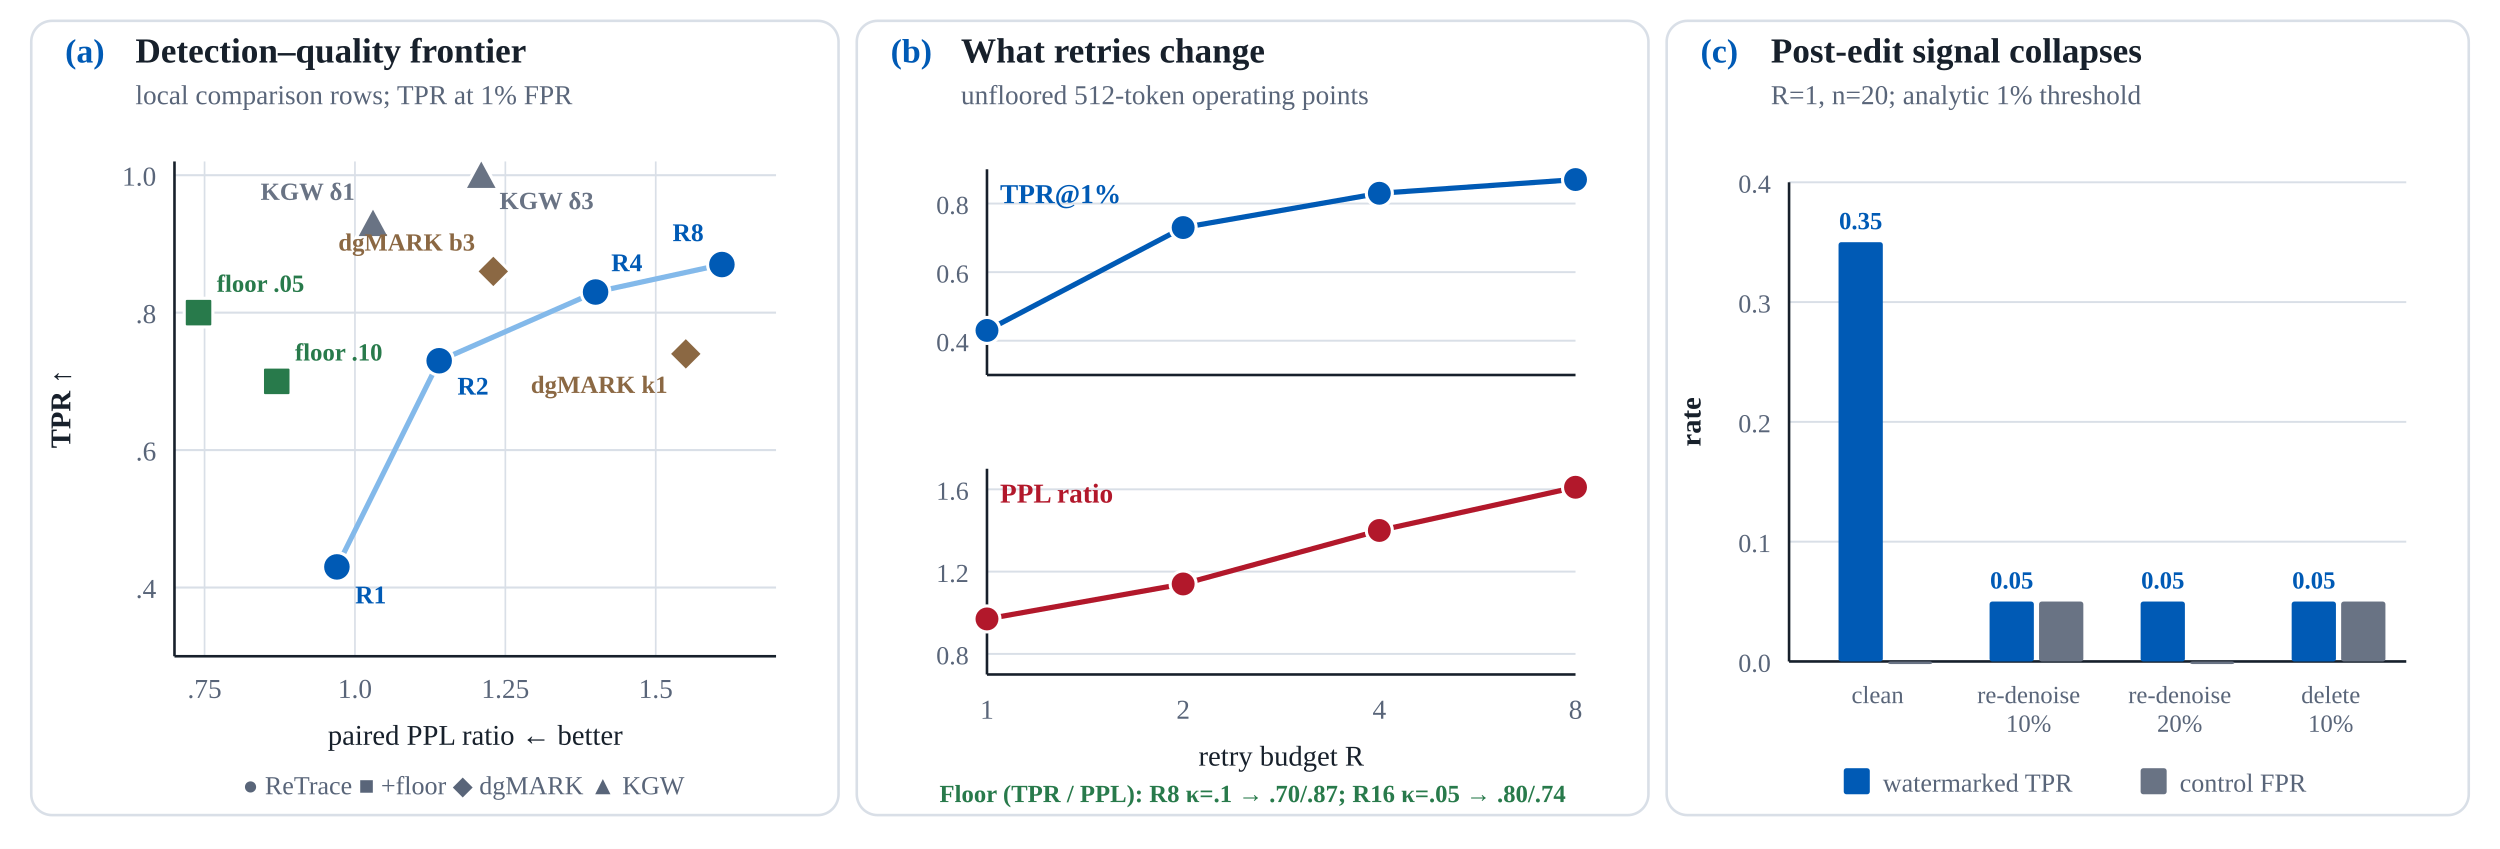
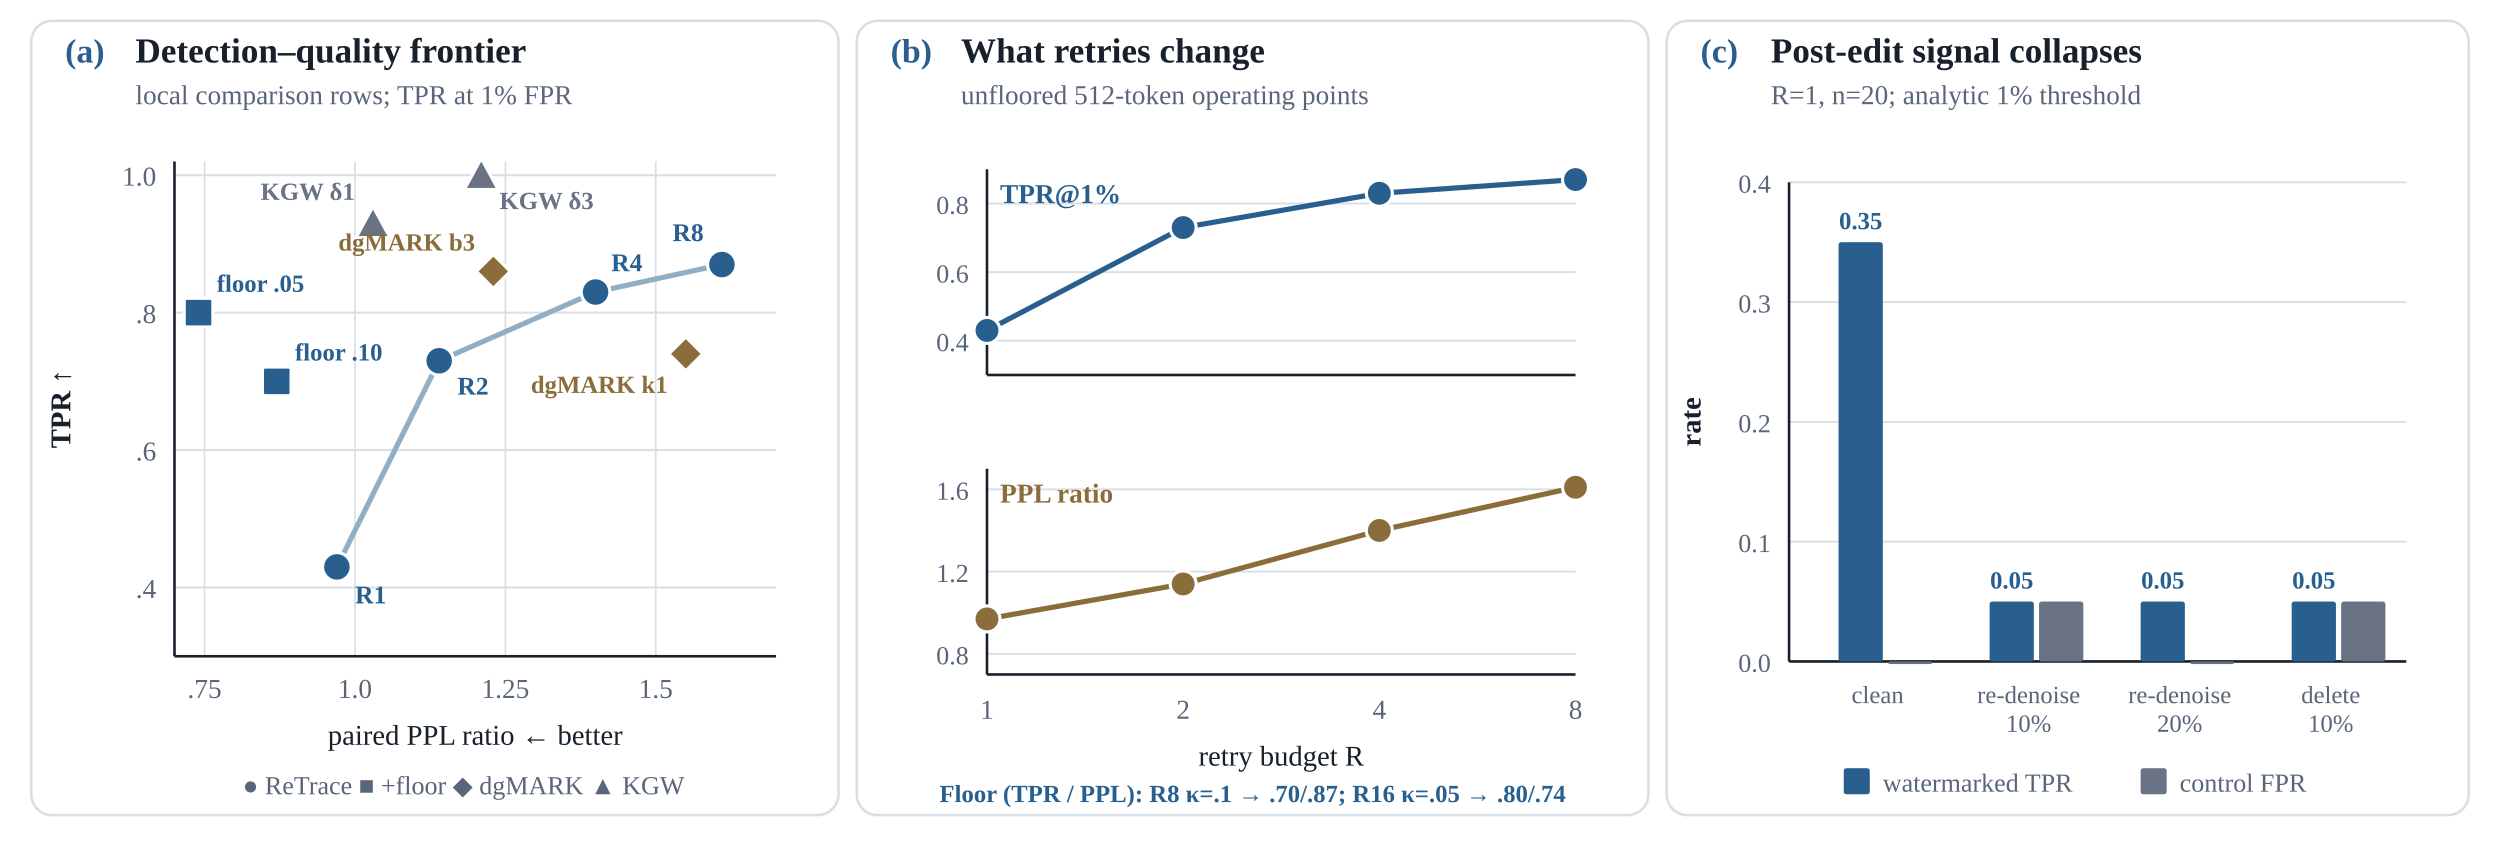
<svg xmlns="http://www.w3.org/2000/svg" width="960" height="326" viewBox="0 0 960 326">
  <style>text { font-family: 'Times New Roman', 'Liberation Serif', serif; }</style>
  <rect width="100%" height="100%" fill="white" />
  <rect x="12" y="8" width="310" height="305" rx="8" fill="white" stroke="#D9DFE7" stroke-width="1" />
  <rect x="329" y="8" width="304" height="305" rx="8" fill="white" stroke="#D9DFE7" stroke-width="1" />
  <rect x="640" y="8" width="308" height="305" rx="8" fill="white" stroke="#D9DFE7" stroke-width="1" />
-   <text x="25" y="24" font-size="13" fill="#005AB5" font-weight="bold" font-style="normal" text-anchor="start">(a)</text>
+   <text x="25" y="24" font-size="13" fill="#285F8F" font-weight="bold" font-style="normal" text-anchor="start">(a)</text>
  <text x="52" y="24" font-size="13.5" fill="#17202B" font-weight="bold" font-style="normal" text-anchor="start">Detection–quality frontier</text>
  <text x="52" y="40" font-size="10.5" fill="#596579" font-weight="normal" font-style="normal" text-anchor="start">local comparison rows; TPR at 1% FPR</text>
  <line x1="67" y1="225.611" x2="298" y2="225.611" stroke="#D9DFE7" stroke-width="0.8" />
  <text x="60" y="229.611" font-size="10.5" fill="#596579" font-weight="normal" font-style="normal" text-anchor="end">.4</text>
  <line x1="67" y1="172.833" x2="298" y2="172.833" stroke="#D9DFE7" stroke-width="0.8" />
  <text x="60" y="176.833" font-size="10.5" fill="#596579" font-weight="normal" font-style="normal" text-anchor="end">.6</text>
  <line x1="67" y1="120.056" x2="298" y2="120.056" stroke="#D9DFE7" stroke-width="0.8" />
  <text x="60" y="124.056" font-size="10.5" fill="#596579" font-weight="normal" font-style="normal" text-anchor="end">.8</text>
  <line x1="67" y1="67.278" x2="298" y2="67.278" stroke="#D9DFE7" stroke-width="0.8" />
  <text x="60" y="71.278" font-size="10.5" fill="#596579" font-weight="normal" font-style="normal" text-anchor="end">1.0</text>
  <line x1="78.55" y1="62" x2="78.55" y2="252" stroke="#D9DFE7" stroke-width="0.65" />
  <text x="78.55" y="268" font-size="10.5" fill="#596579" font-weight="normal" font-style="normal" text-anchor="middle">.75</text>
  <line x1="136.3" y1="62" x2="136.3" y2="252" stroke="#D9DFE7" stroke-width="0.65" />
  <text x="136.3" y="268" font-size="10.5" fill="#596579" font-weight="normal" font-style="normal" text-anchor="middle">1.0</text>
  <line x1="194.05" y1="62" x2="194.05" y2="252" stroke="#D9DFE7" stroke-width="0.65" />
  <text x="194.05" y="268" font-size="10.5" fill="#596579" font-weight="normal" font-style="normal" text-anchor="middle">1.25</text>
  <line x1="251.8" y1="62" x2="251.8" y2="252" stroke="#D9DFE7" stroke-width="0.65" />
  <text x="251.8" y="268" font-size="10.5" fill="#596579" font-weight="normal" font-style="normal" text-anchor="middle">1.5</text>
  <line x1="67" y1="252" x2="298" y2="252" stroke="#17202B" stroke-width="1" />
  <line x1="67" y1="62" x2="67" y2="252" stroke="#17202B" stroke-width="1" />
  <text x="182.5" y="286" font-size="11" fill="#17202B" font-weight="normal" font-style="normal" text-anchor="middle">paired PPL ratio  ← better</text>
  <text x="27" y="157.0" font-size="11" fill="#17202B" font-weight="bold" font-style="normal" text-anchor="middle" transform="rotate(-90 27 157.0)">TPR ↑</text>
-   <polyline points="129.37,217.694 168.64,138.528 228.7,112.139 277.21,101.583" fill="none" stroke="#83B9EA" stroke-width="2" />
-   <circle cx="129.37" cy="217.694" r="5.5" fill="#005AB5" stroke="white" stroke-width="1.2" />
-   <text x="136.37" y="231.694" font-size="9.8" fill="#005AB5" font-weight="bold" font-style="normal" text-anchor="start">R1</text>
-   <circle cx="168.64" cy="138.528" r="5.5" fill="#005AB5" stroke="white" stroke-width="1.2" />
-   <text x="175.64" y="151.528" font-size="9.8" fill="#005AB5" font-weight="bold" font-style="normal" text-anchor="start">R2</text>
-   <circle cx="228.7" cy="112.139" r="5.5" fill="#005AB5" stroke="white" stroke-width="1.2" />
-   <text x="234.7" y="104.139" font-size="9.8" fill="#005AB5" font-weight="bold" font-style="normal" text-anchor="start">R4</text>
-   <circle cx="277.21" cy="101.583" r="5.5" fill="#005AB5" stroke="white" stroke-width="1.2" />
-   <text x="270.21" y="92.583" font-size="9.8" fill="#005AB5" font-weight="bold" font-style="normal" text-anchor="end">R8</text>
-   <rect x="100.77" y="140.944" width="11.0" height="11.0" rx="1" fill="#287A4B" stroke="white" stroke-width="1.2" />
-   <text x="113.27" y="138.444" font-size="9.5" fill="#287A4B" font-weight="bold" font-style="normal" text-anchor="start">floor .10</text>
-   <rect x="70.74" y="114.556" width="11.0" height="11.0" rx="1" fill="#287A4B" stroke="white" stroke-width="1.2" />
-   <text x="83.24" y="112.056" font-size="9.5" fill="#287A4B" font-weight="bold" font-style="normal" text-anchor="start">floor .05</text>
+   <polyline points="129.37,217.694 168.64,138.528 228.7,112.139 277.21,101.583" fill="none" stroke="#91AFC4" stroke-width="2" />
+   <circle cx="129.37" cy="217.694" r="5.5" fill="#285F8F" stroke="white" stroke-width="1.2" />
+   <text x="136.37" y="231.694" font-size="9.8" fill="#285F8F" font-weight="bold" font-style="normal" text-anchor="start">R1</text>
+   <circle cx="168.64" cy="138.528" r="5.5" fill="#285F8F" stroke="white" stroke-width="1.2" />
+   <text x="175.64" y="151.528" font-size="9.8" fill="#285F8F" font-weight="bold" font-style="normal" text-anchor="start">R2</text>
+   <circle cx="228.7" cy="112.139" r="5.5" fill="#285F8F" stroke="white" stroke-width="1.2" />
+   <text x="234.7" y="104.139" font-size="9.8" fill="#285F8F" font-weight="bold" font-style="normal" text-anchor="start">R4</text>
+   <circle cx="277.21" cy="101.583" r="5.5" fill="#285F8F" stroke="white" stroke-width="1.2" />
+   <text x="270.21" y="92.583" font-size="9.8" fill="#285F8F" font-weight="bold" font-style="normal" text-anchor="end">R8</text>
+   <rect x="100.77" y="140.944" width="11.0" height="11.0" rx="1" fill="#285F8F" stroke="white" stroke-width="1.2" />
+   <text x="113.27" y="138.444" font-size="9.5" fill="#285F8F" font-weight="bold" font-style="normal" text-anchor="start">floor .10</text>
+   <rect x="70.74" y="114.556" width="11.0" height="11.0" rx="1" fill="#285F8F" stroke="white" stroke-width="1.2" />
+   <text x="83.24" y="112.056" font-size="9.5" fill="#285F8F" font-weight="bold" font-style="normal" text-anchor="start">floor .05</text>
  <polygon points="143.23,79.25 149.73,91.25 136.73,91.25" fill="#697384" stroke="white" stroke-width="1.2" />
  <text x="136.23" y="76.75" font-size="9.5" fill="#697384" font-weight="bold" font-style="normal" text-anchor="end">KGW δ1</text>
  <polygon points="184.81,60.778 191.31,72.778 178.31,72.778" fill="#697384" stroke="white" stroke-width="1.2" />
  <text x="191.81" y="80.278" font-size="9.5" fill="#697384" font-weight="bold" font-style="normal" text-anchor="start">KGW δ3</text>
-   <polygon points="263.35,129.389 269.85,135.889 263.35,142.389 256.85,135.889" fill="#8B6843" stroke="white" stroke-width="1.2" />
-   <text x="256.35" y="150.889" font-size="9.5" fill="#8B6843" font-weight="bold" font-style="normal" text-anchor="end">dgMARK k1</text>
-   <polygon points="189.43,97.722 195.93,104.222 189.43,110.722 182.93,104.222" fill="#8B6843" stroke="white" stroke-width="1.2" />
-   <text x="182.43" y="96.222" font-size="9.5" fill="#8B6843" font-weight="bold" font-style="normal" text-anchor="end">dgMARK b3</text>
+   <polygon points="263.35,129.389 269.85,135.889 263.35,142.389 256.85,135.889" fill="#8A6D3B" stroke="white" stroke-width="1.2" />
+   <text x="256.35" y="150.889" font-size="9.5" fill="#8A6D3B" font-weight="bold" font-style="normal" text-anchor="end">dgMARK k1</text>
+   <polygon points="189.43,97.722 195.93,104.222 189.43,110.722 182.93,104.222" fill="#8A6D3B" stroke="white" stroke-width="1.2" />
+   <text x="182.43" y="96.222" font-size="9.5" fill="#8A6D3B" font-weight="bold" font-style="normal" text-anchor="end">dgMARK b3</text>
  <text x="178" y="305" font-size="10" fill="#596579" font-weight="normal" font-style="normal" text-anchor="middle">● ReTrace   ■ +floor   ◆ dgMARK   ▲ KGW</text>
-   <text x="342" y="24" font-size="13" fill="#005AB5" font-weight="bold" font-style="normal" text-anchor="start">(b)</text>
+   <text x="342" y="24" font-size="13" fill="#285F8F" font-weight="bold" font-style="normal" text-anchor="start">(b)</text>
  <text x="369" y="24" font-size="13.5" fill="#17202B" font-weight="bold" font-style="normal" text-anchor="start">What retries change</text>
  <text x="369" y="40" font-size="10.5" fill="#596579" font-weight="normal" font-style="normal" text-anchor="start">unfloored 512-token operating points</text>
  <line x1="379" y1="130.833" x2="605" y2="130.833" stroke="#D9DFE7" stroke-width="0.75" />
  <text x="372" y="134.833" font-size="10" fill="#596579" font-weight="normal" font-style="normal" text-anchor="end">0.4</text>
  <line x1="379" y1="104.5" x2="605" y2="104.5" stroke="#D9DFE7" stroke-width="0.75" />
  <text x="372" y="108.5" font-size="10" fill="#596579" font-weight="normal" font-style="normal" text-anchor="end">0.6</text>
  <line x1="379" y1="78.167" x2="605" y2="78.167" stroke="#D9DFE7" stroke-width="0.75" />
  <text x="372" y="82.167" font-size="10" fill="#596579" font-weight="normal" font-style="normal" text-anchor="end">0.8</text>
  <line x1="379" y1="144" x2="605" y2="144" stroke="#17202B" stroke-width="1" />
  <line x1="379" y1="65" x2="379" y2="144" stroke="#17202B" stroke-width="1" />
-   <polyline points="379.0,126.883 454.333,87.383 529.667,74.217 605.0,68.95" fill="none" stroke="#005AB5" stroke-width="2" />
-   <circle cx="379.0" cy="126.883" r="5" fill="#005AB5" stroke="white" stroke-width="1.2" />
-   <circle cx="454.333" cy="87.383" r="5" fill="#005AB5" stroke="white" stroke-width="1.2" />
-   <circle cx="529.667" cy="74.217" r="5" fill="#005AB5" stroke="white" stroke-width="1.2" />
-   <circle cx="605.0" cy="68.95" r="5" fill="#005AB5" stroke="white" stroke-width="1.2" />
-   <text x="384" y="78" font-size="10.5" fill="#005AB5" font-weight="bold" font-style="normal" text-anchor="start">TPR@1%</text>
+   <polyline points="379.0,126.883 454.333,87.383 529.667,74.217 605.0,68.95" fill="none" stroke="#285F8F" stroke-width="2" />
+   <circle cx="379.0" cy="126.883" r="5" fill="#285F8F" stroke="white" stroke-width="1.2" />
+   <circle cx="454.333" cy="87.383" r="5" fill="#285F8F" stroke="white" stroke-width="1.2" />
+   <circle cx="529.667" cy="74.217" r="5" fill="#285F8F" stroke="white" stroke-width="1.2" />
+   <circle cx="605.0" cy="68.95" r="5" fill="#285F8F" stroke="white" stroke-width="1.2" />
+   <text x="384" y="78" font-size="10.5" fill="#285F8F" font-weight="bold" font-style="normal" text-anchor="start">TPR@1%</text>
  <line x1="379" y1="251.1" x2="605" y2="251.1" stroke="#D9DFE7" stroke-width="0.75" />
  <text x="372" y="255.1" font-size="10" fill="#596579" font-weight="normal" font-style="normal" text-anchor="end">0.8</text>
  <line x1="379" y1="219.5" x2="605" y2="219.5" stroke="#D9DFE7" stroke-width="0.75" />
  <text x="372" y="223.5" font-size="10" fill="#596579" font-weight="normal" font-style="normal" text-anchor="end">1.2</text>
  <line x1="379" y1="187.9" x2="605" y2="187.9" stroke="#D9DFE7" stroke-width="0.75" />
  <text x="372" y="191.9" font-size="10" fill="#596579" font-weight="normal" font-style="normal" text-anchor="end">1.6</text>
  <line x1="379" y1="259" x2="605" y2="259" stroke="#17202B" stroke-width="1" />
  <line x1="379" y1="180" x2="379" y2="259" stroke="#17202B" stroke-width="1" />
-   <polyline points="379.0,237.67 454.333,224.24 529.667,203.7 605.0,187.11" fill="none" stroke="#B2182B" stroke-width="2" />
-   <circle cx="379.0" cy="237.67" r="5" fill="#B2182B" stroke="white" stroke-width="1.2" />
-   <circle cx="454.333" cy="224.24" r="5" fill="#B2182B" stroke="white" stroke-width="1.2" />
-   <circle cx="529.667" cy="203.7" r="5" fill="#B2182B" stroke="white" stroke-width="1.2" />
-   <circle cx="605.0" cy="187.11" r="5" fill="#B2182B" stroke="white" stroke-width="1.2" />
-   <text x="384" y="193" font-size="10.5" fill="#B2182B" font-weight="bold" font-style="normal" text-anchor="start">PPL ratio</text>
+   <polyline points="379.0,237.67 454.333,224.24 529.667,203.7 605.0,187.11" fill="none" stroke="#8A6D3B" stroke-width="2" />
+   <circle cx="379.0" cy="237.67" r="5" fill="#8A6D3B" stroke="white" stroke-width="1.2" />
+   <circle cx="454.333" cy="224.24" r="5" fill="#8A6D3B" stroke="white" stroke-width="1.2" />
+   <circle cx="529.667" cy="203.7" r="5" fill="#8A6D3B" stroke="white" stroke-width="1.2" />
+   <circle cx="605.0" cy="187.11" r="5" fill="#8A6D3B" stroke="white" stroke-width="1.2" />
+   <text x="384" y="193" font-size="10.5" fill="#8A6D3B" font-weight="bold" font-style="normal" text-anchor="start">PPL ratio</text>
  <text x="379.0" y="276" font-size="10.5" fill="#596579" font-weight="normal" font-style="normal" text-anchor="middle">1</text>
  <text x="454.333" y="276" font-size="10.5" fill="#596579" font-weight="normal" font-style="normal" text-anchor="middle">2</text>
  <text x="529.667" y="276" font-size="10.5" fill="#596579" font-weight="normal" font-style="normal" text-anchor="middle">4</text>
  <text x="605.0" y="276" font-size="10.5" fill="#596579" font-weight="normal" font-style="normal" text-anchor="middle">8</text>
  <text x="492.0" y="294" font-size="11" fill="#17202B" font-weight="normal" font-style="normal" text-anchor="middle">retry budget R</text>
  <rect x="355" y="300" width="250" height="0" rx="6" fill="none" stroke="none" stroke-width="1" />
-   <text x="481" y="308" font-size="9.5" fill="#287A4B" font-weight="bold" font-style="normal" text-anchor="middle">Floor (TPR / PPL):  R8 κ=.1 → .70/.87;  R16 κ=.05 → .80/.74</text>
-   <text x="653" y="24" font-size="13" fill="#005AB5" font-weight="bold" font-style="normal" text-anchor="start">(c)</text>
+   <text x="481" y="308" font-size="9.5" fill="#285F8F" font-weight="bold" font-style="normal" text-anchor="middle">Floor (TPR / PPL):  R8 κ=.1 → .70/.87;  R16 κ=.05 → .80/.74</text>
+   <text x="653" y="24" font-size="13" fill="#285F8F" font-weight="bold" font-style="normal" text-anchor="start">(c)</text>
  <text x="680" y="24" font-size="13.5" fill="#17202B" font-weight="bold" font-style="normal" text-anchor="start">Post-edit signal collapses</text>
  <text x="680" y="40" font-size="10.5" fill="#596579" font-weight="normal" font-style="normal" text-anchor="start">R=1, n=20; analytic 1% threshold</text>
  <line x1="687" y1="254.0" x2="924" y2="254.0" stroke="#D9DFE7" stroke-width="0.75" />
  <text x="680" y="258.0" font-size="10" fill="#596579" font-weight="normal" font-style="normal" text-anchor="end">0.0</text>
  <line x1="687" y1="208.0" x2="924" y2="208.0" stroke="#D9DFE7" stroke-width="0.75" />
  <text x="680" y="212.0" font-size="10" fill="#596579" font-weight="normal" font-style="normal" text-anchor="end">0.1</text>
  <line x1="687" y1="162.0" x2="924" y2="162.0" stroke="#D9DFE7" stroke-width="0.75" />
  <text x="680" y="166.0" font-size="10" fill="#596579" font-weight="normal" font-style="normal" text-anchor="end">0.2</text>
  <line x1="687" y1="116" x2="924" y2="116" stroke="#D9DFE7" stroke-width="0.75" />
  <text x="680" y="120" font-size="10" fill="#596579" font-weight="normal" font-style="normal" text-anchor="end">0.3</text>
  <line x1="687" y1="70.0" x2="924" y2="70.0" stroke="#D9DFE7" stroke-width="0.75" />
  <text x="680" y="74.0" font-size="10" fill="#596579" font-weight="normal" font-style="normal" text-anchor="end">0.4</text>
  <line x1="687" y1="254" x2="924" y2="254" stroke="#17202B" stroke-width="1" />
  <line x1="687" y1="70" x2="687" y2="254" stroke="#17202B" stroke-width="1" />
-   <rect x="706" y="93" width="17" height="161" rx="1" fill="#005AB5" stroke="none" stroke-width="0" />
+   <rect x="706" y="93" width="17" height="161" rx="1" fill="#285F8F" stroke="none" stroke-width="0" />
  <rect x="725" y="254.0" width="17" height="1" rx="1" fill="#697384" stroke="none" stroke-width="0" />
-   <text x="714.5" y="88" font-size="9.5" fill="#005AB5" font-weight="bold" font-style="normal" text-anchor="middle">0.35</text>
+   <text x="714.5" y="88" font-size="9.5" fill="#285F8F" font-weight="bold" font-style="normal" text-anchor="middle">0.35</text>
  <text x="721" y="270" font-size="9.5" fill="#596579" font-weight="normal" font-style="normal" text-anchor="middle">clean</text>
-   <rect x="764" y="231.0" width="17" height="23.0" rx="1" fill="#005AB5" stroke="none" stroke-width="0" />
+   <rect x="764" y="231.0" width="17" height="23.0" rx="1" fill="#285F8F" stroke="none" stroke-width="0" />
  <rect x="783" y="231.0" width="17" height="23.0" rx="1" fill="#697384" stroke="none" stroke-width="0" />
-   <text x="772.5" y="226.0" font-size="9.5" fill="#005AB5" font-weight="bold" font-style="normal" text-anchor="middle">0.05</text>
+   <text x="772.5" y="226.0" font-size="9.5" fill="#285F8F" font-weight="bold" font-style="normal" text-anchor="middle">0.05</text>
  <text x="779" y="270" font-size="9.5" fill="#596579" font-weight="normal" font-style="normal" text-anchor="middle">re-denoise</text>
  <text x="779" y="281" font-size="9.5" fill="#596579" font-weight="normal" font-style="normal" text-anchor="middle">10%</text>
-   <rect x="822" y="231.0" width="17" height="23.0" rx="1" fill="#005AB5" stroke="none" stroke-width="0" />
+   <rect x="822" y="231.0" width="17" height="23.0" rx="1" fill="#285F8F" stroke="none" stroke-width="0" />
  <rect x="841" y="254.0" width="17" height="1" rx="1" fill="#697384" stroke="none" stroke-width="0" />
-   <text x="830.5" y="226.0" font-size="9.5" fill="#005AB5" font-weight="bold" font-style="normal" text-anchor="middle">0.05</text>
+   <text x="830.5" y="226.0" font-size="9.5" fill="#285F8F" font-weight="bold" font-style="normal" text-anchor="middle">0.05</text>
  <text x="837" y="270" font-size="9.5" fill="#596579" font-weight="normal" font-style="normal" text-anchor="middle">re-denoise</text>
  <text x="837" y="281" font-size="9.5" fill="#596579" font-weight="normal" font-style="normal" text-anchor="middle">20%</text>
-   <rect x="880" y="231.0" width="17" height="23.0" rx="1" fill="#005AB5" stroke="none" stroke-width="0" />
+   <rect x="880" y="231.0" width="17" height="23.0" rx="1" fill="#285F8F" stroke="none" stroke-width="0" />
  <rect x="899" y="231.0" width="17" height="23.0" rx="1" fill="#697384" stroke="none" stroke-width="0" />
-   <text x="888.5" y="226.0" font-size="9.5" fill="#005AB5" font-weight="bold" font-style="normal" text-anchor="middle">0.05</text>
+   <text x="888.5" y="226.0" font-size="9.5" fill="#285F8F" font-weight="bold" font-style="normal" text-anchor="middle">0.05</text>
  <text x="895" y="270" font-size="9.5" fill="#596579" font-weight="normal" font-style="normal" text-anchor="middle">delete</text>
  <text x="895" y="281" font-size="9.5" fill="#596579" font-weight="normal" font-style="normal" text-anchor="middle">10%</text>
  <text x="653" y="162.0" font-size="11" fill="#17202B" font-weight="bold" font-style="normal" text-anchor="middle" transform="rotate(-90 653 162.0)">rate</text>
-   <rect x="708" y="295" width="10" height="10" rx="1" fill="#005AB5" stroke="none" stroke-width="0" />
+   <rect x="708" y="295" width="10" height="10" rx="1" fill="#285F8F" stroke="none" stroke-width="0" />
  <text x="723" y="304" font-size="10" fill="#596579" font-weight="normal" font-style="normal" text-anchor="start">watermarked TPR</text>
  <rect x="822" y="295" width="10" height="10" rx="1" fill="#697384" stroke="none" stroke-width="0" />
  <text x="837" y="304" font-size="10" fill="#596579" font-weight="normal" font-style="normal" text-anchor="start">control FPR</text>
</svg>
